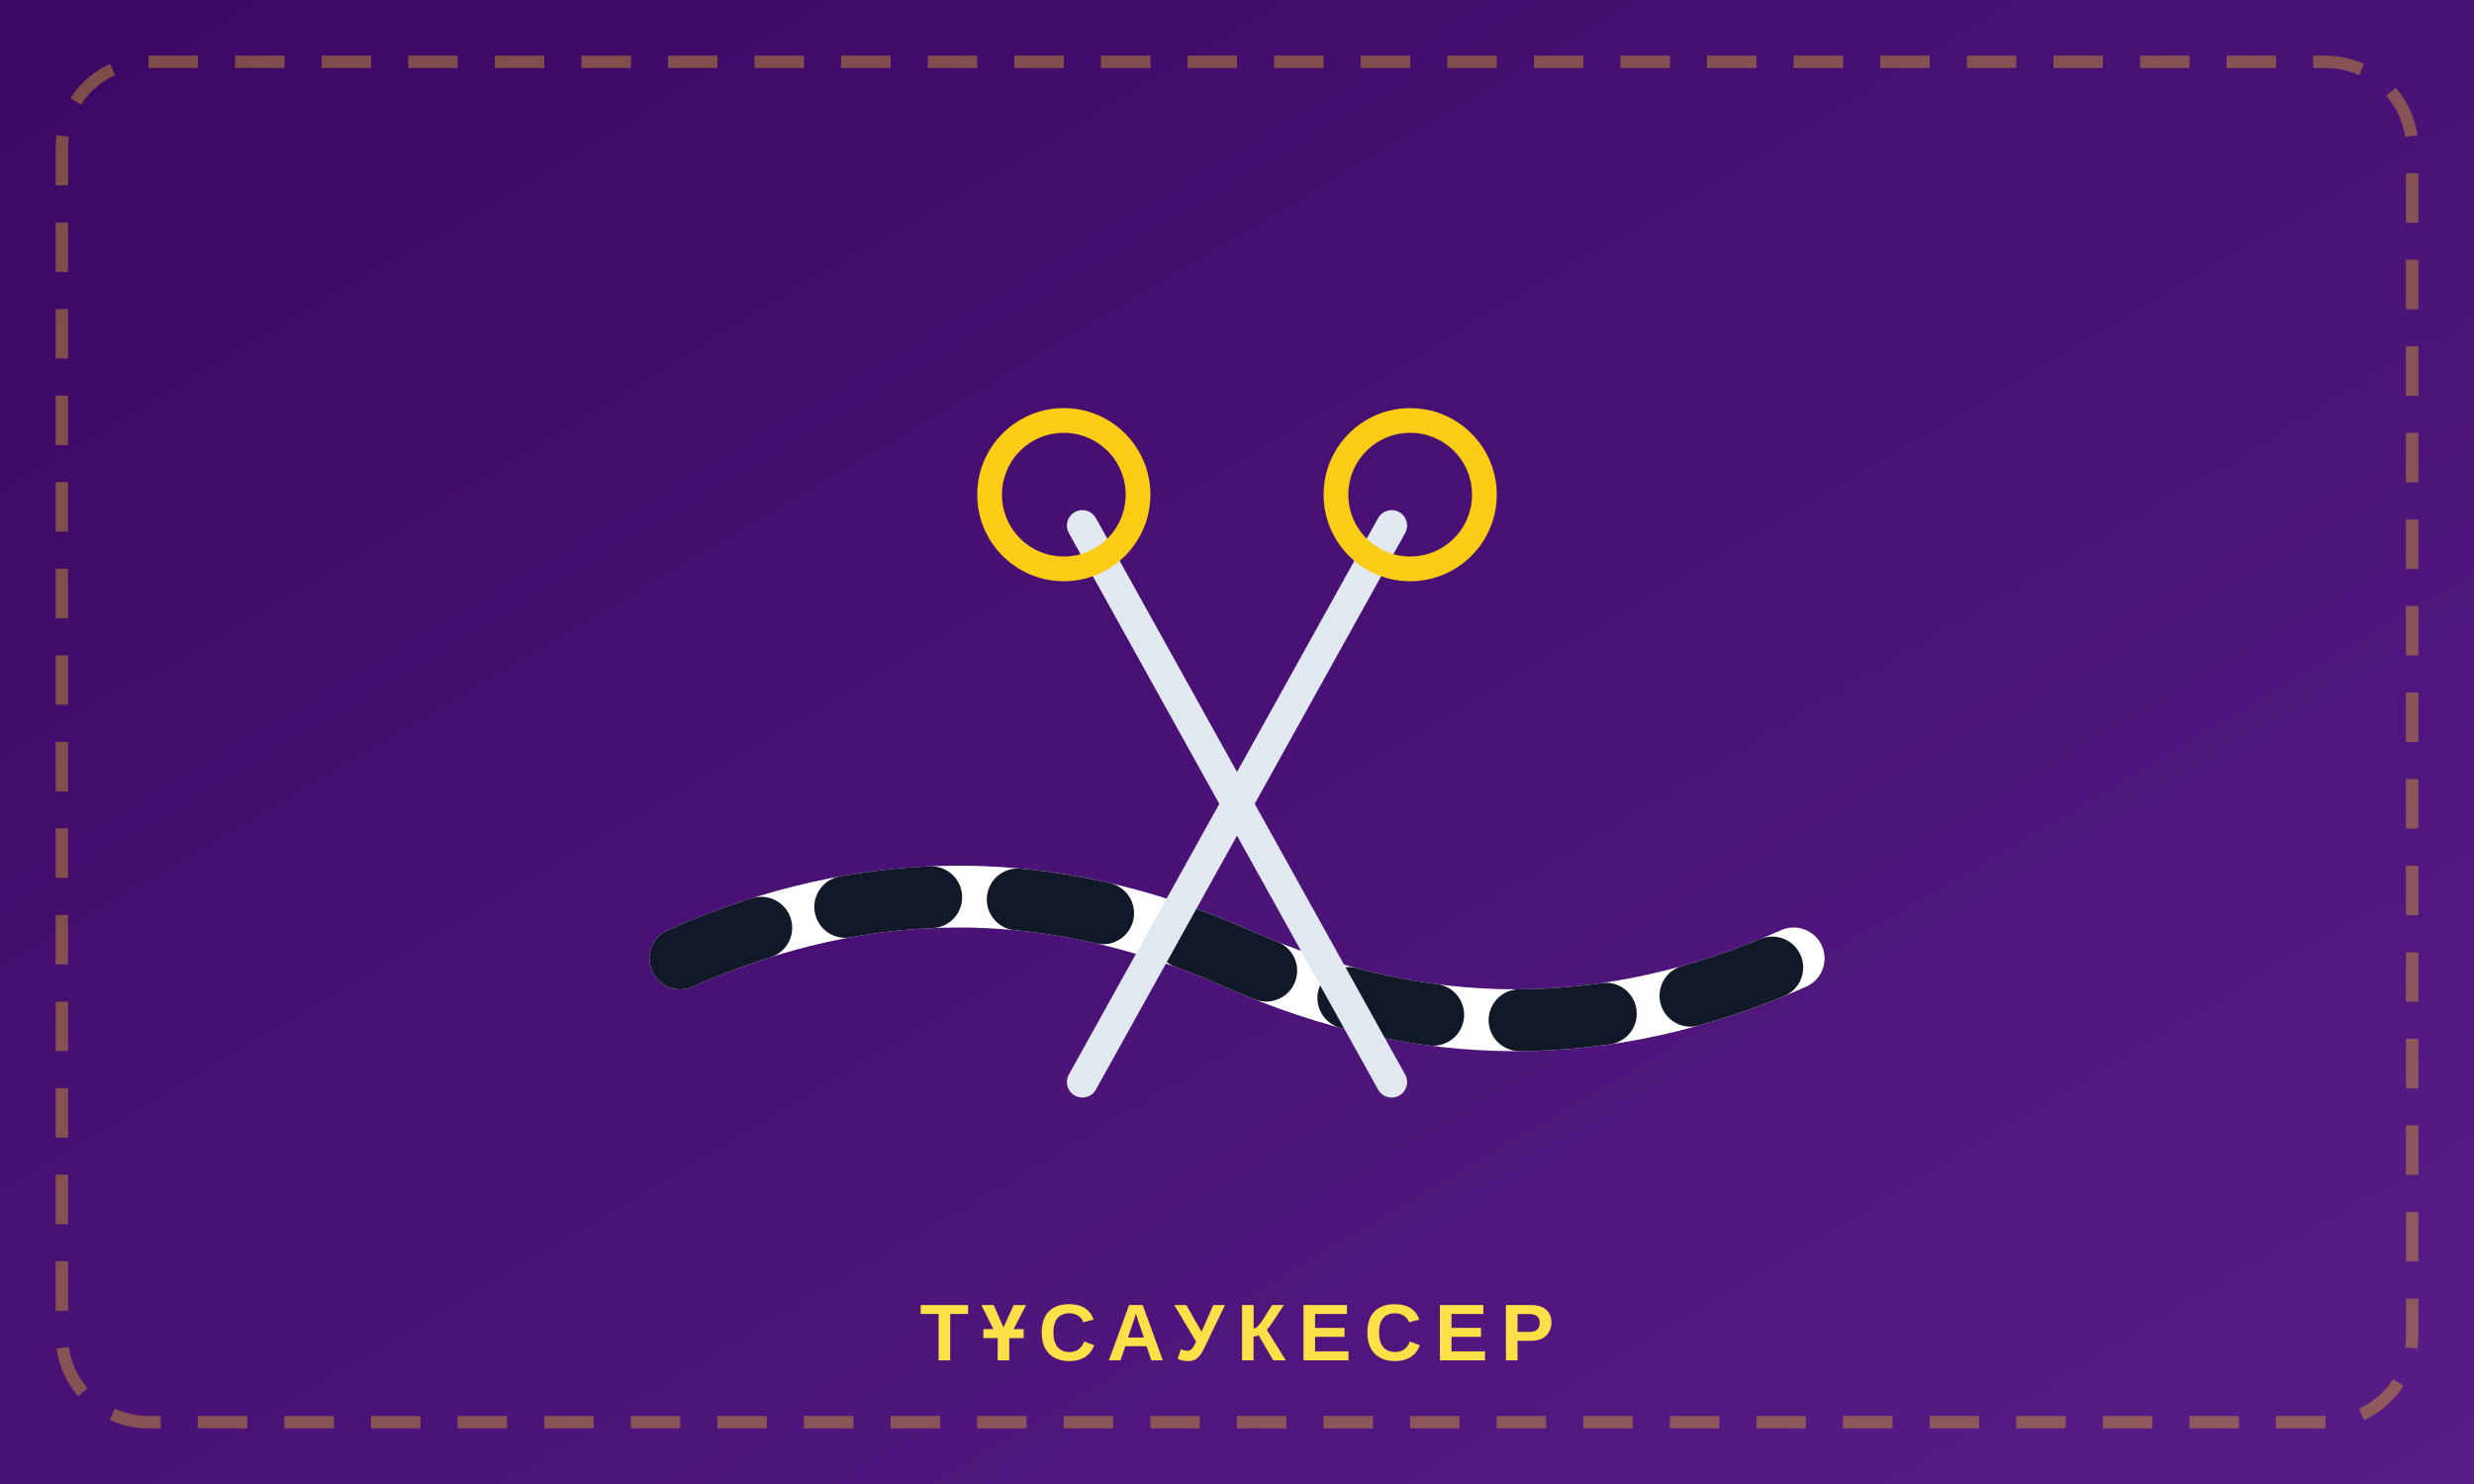
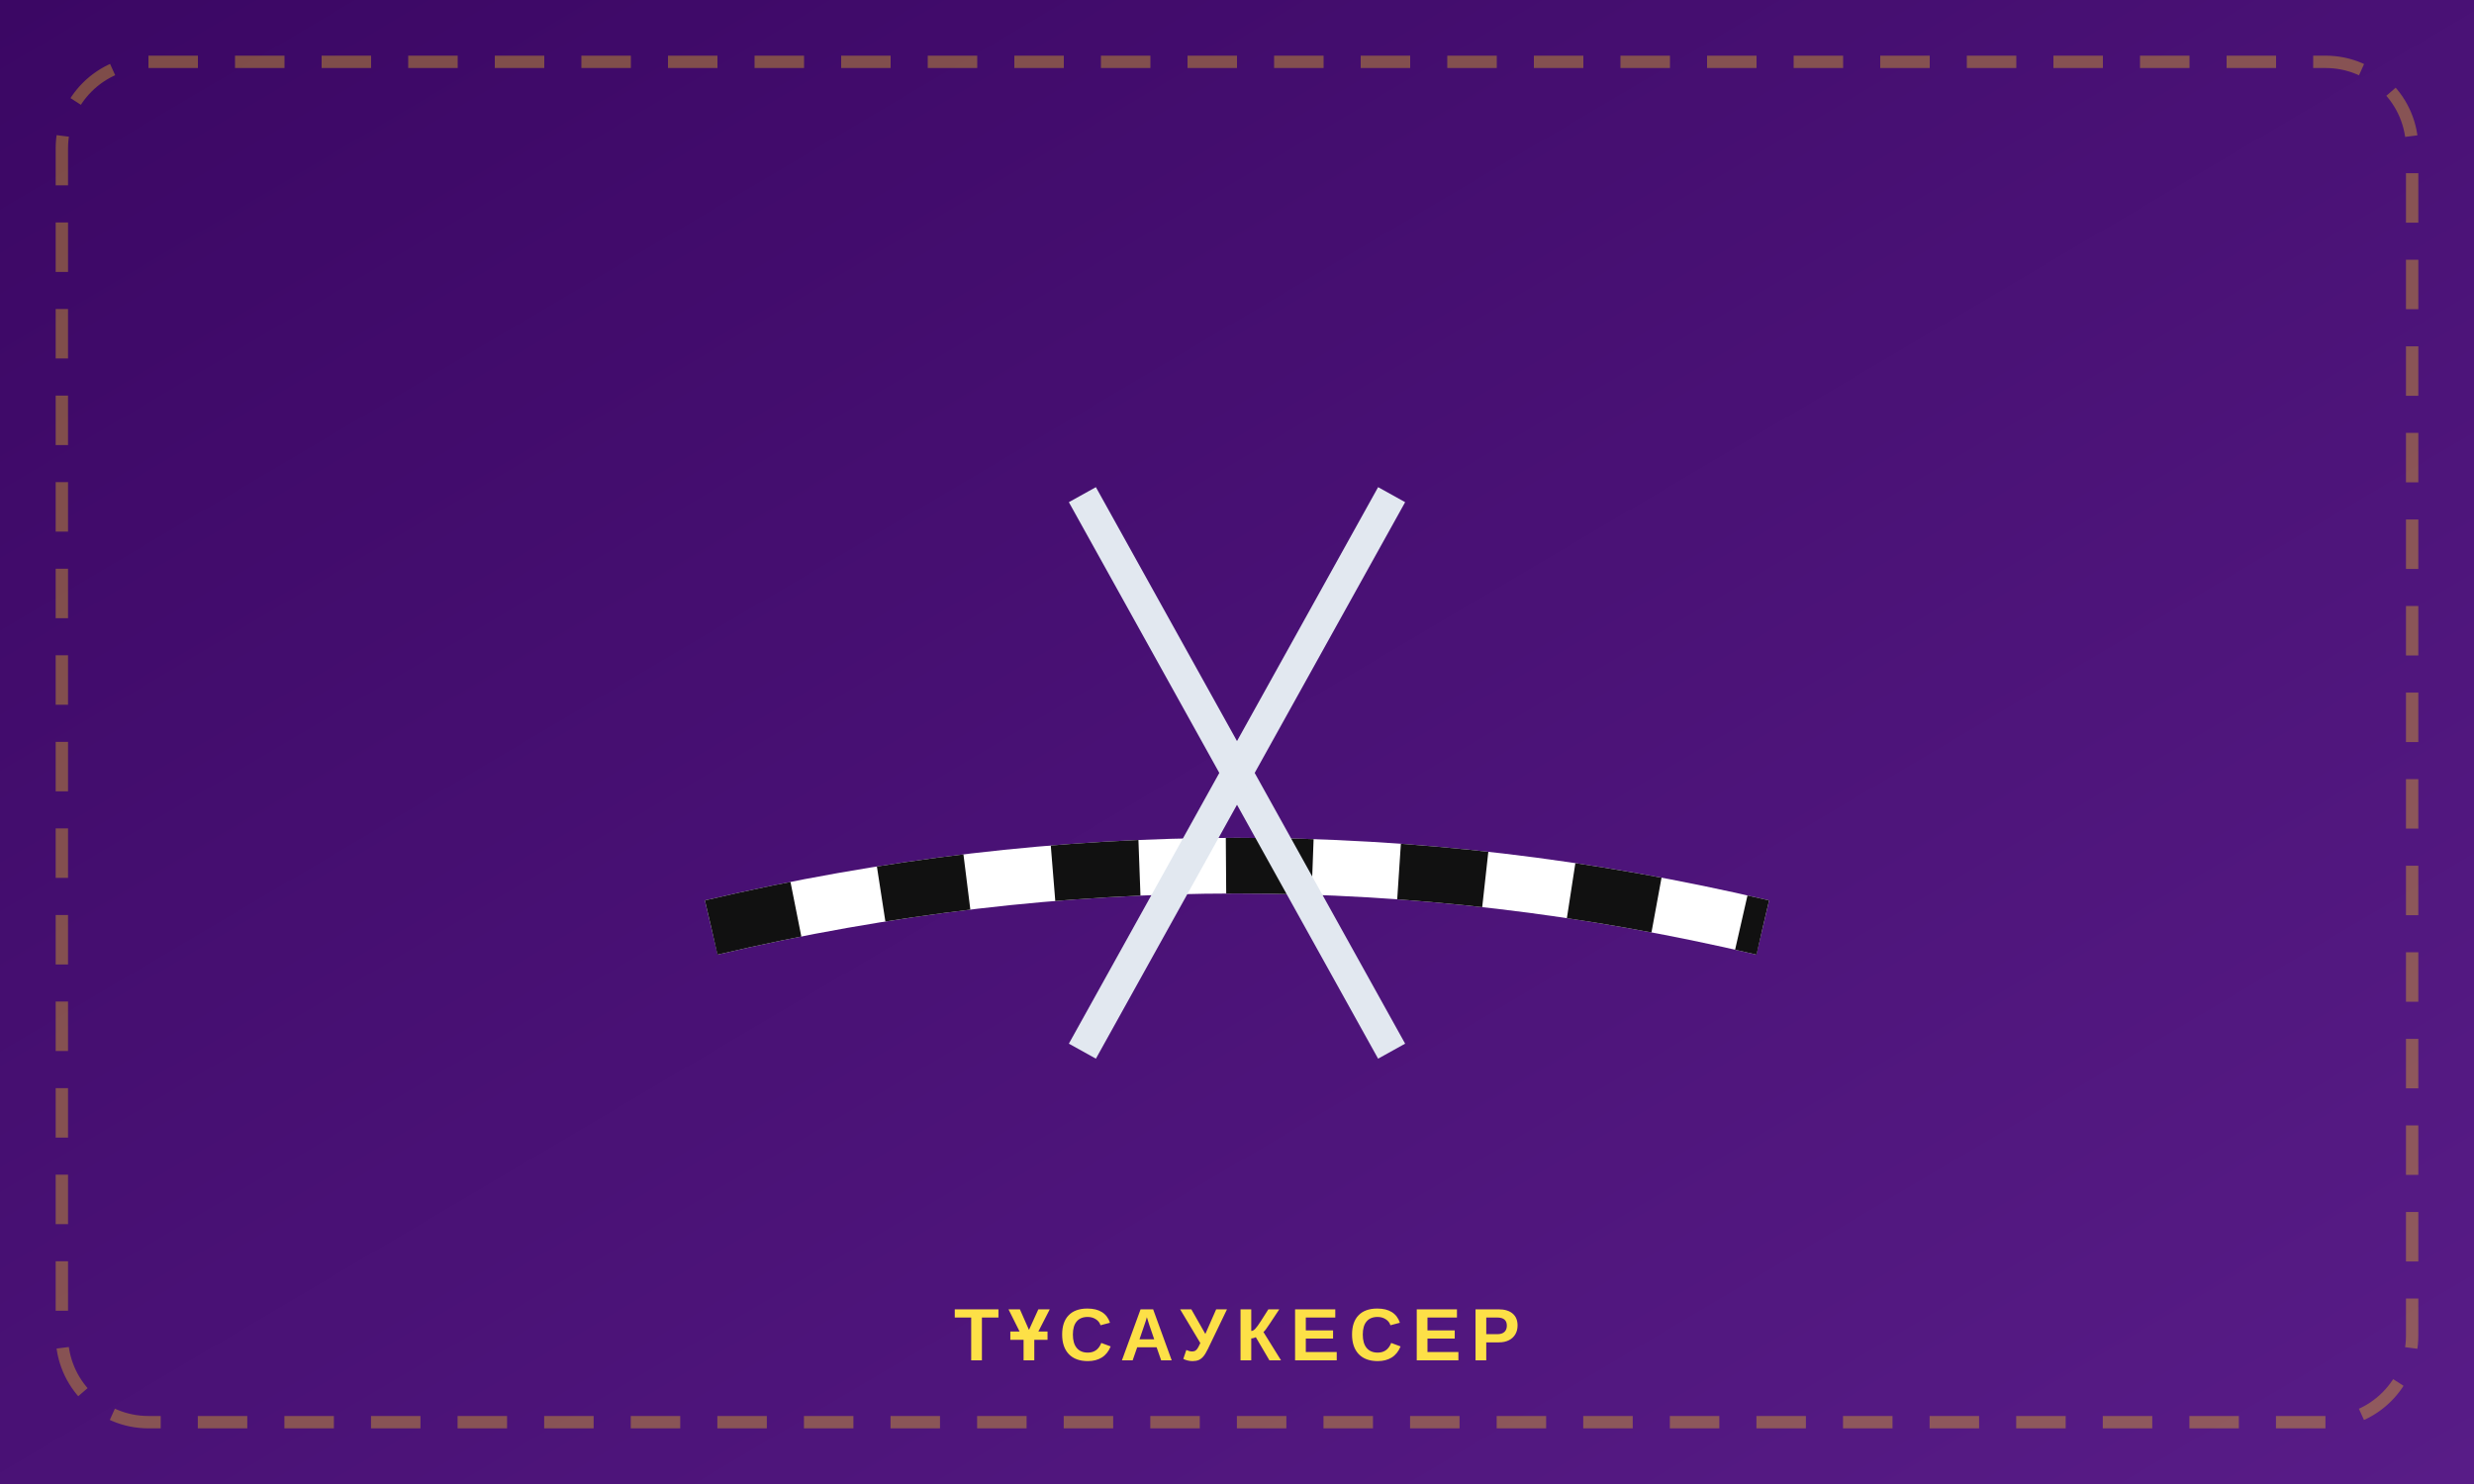
<svg xmlns="http://www.w3.org/2000/svg" viewBox="0 0 400 240" width="400" height="240">
  <defs>
    <linearGradient id="g_tusau" x1="0" y1="0" x2="1" y2="1">
      <stop offset="0%" stop-color="#3b0764" />
      <stop offset="100%" stop-color="#581c87" />
    </linearGradient>
  </defs>
  <rect width="400" height="240" fill="url(#g_tusau)" />
  <rect x="10" y="10" width="380" height="220" rx="14" fill="none" stroke="#facc15" stroke-opacity="0.35" stroke-width="2" stroke-dasharray="8 6" />
-   <path d="M110 155 Q155 135 200 155 T290 155" stroke="#ffffff" stroke-width="10" fill="none" stroke-linecap="round" />
-   <path d="M110 155 Q155 135 200 155 T290 155" stroke="#111827" stroke-width="10" stroke-dasharray="14 14" fill="none" stroke-linecap="round" />
-   <line x1="175" y1="85" x2="225" y2="175" stroke="#e2e8f0" stroke-width="5" stroke-linecap="round" />
-   <line x1="225" y1="85" x2="175" y2="175" stroke="#e2e8f0" stroke-width="5" stroke-linecap="round" />
-   <circle cx="172" cy="80" r="12" stroke="#facc15" stroke-width="4" fill="none" />
-   <circle cx="228" cy="80" r="12" stroke="#facc15" stroke-width="4" fill="none" />
-   <text x="200" y="220" fill="#fde047" font-family="Arial, sans-serif" font-size="13" font-weight="bold" letter-spacing="2" text-anchor="middle">ТҰСАУКЕСЕР</text>
+   <path d="M115 150 Q200 130 285 150" stroke="#fff" stroke-width="9" fill="none" />
+   <path d="M115 150 Q200 130 285 150" stroke="#111" stroke-width="9" stroke-dasharray="14 14" fill="none" />
+   <line x1="175" y1="80" x2="225" y2="170" stroke="#e2e8f0" stroke-width="5" />
+   <line x1="225" y1="80" x2="175" y2="170" stroke="#e2e8f0" stroke-width="5" />
+   <text x="200" y="220" fill="#fde047" font-family="Arial, sans-serif" font-size="12" font-weight="bold" letter-spacing="1.5" text-anchor="middle">ТҰСАУКЕСЕР</text>
</svg>
